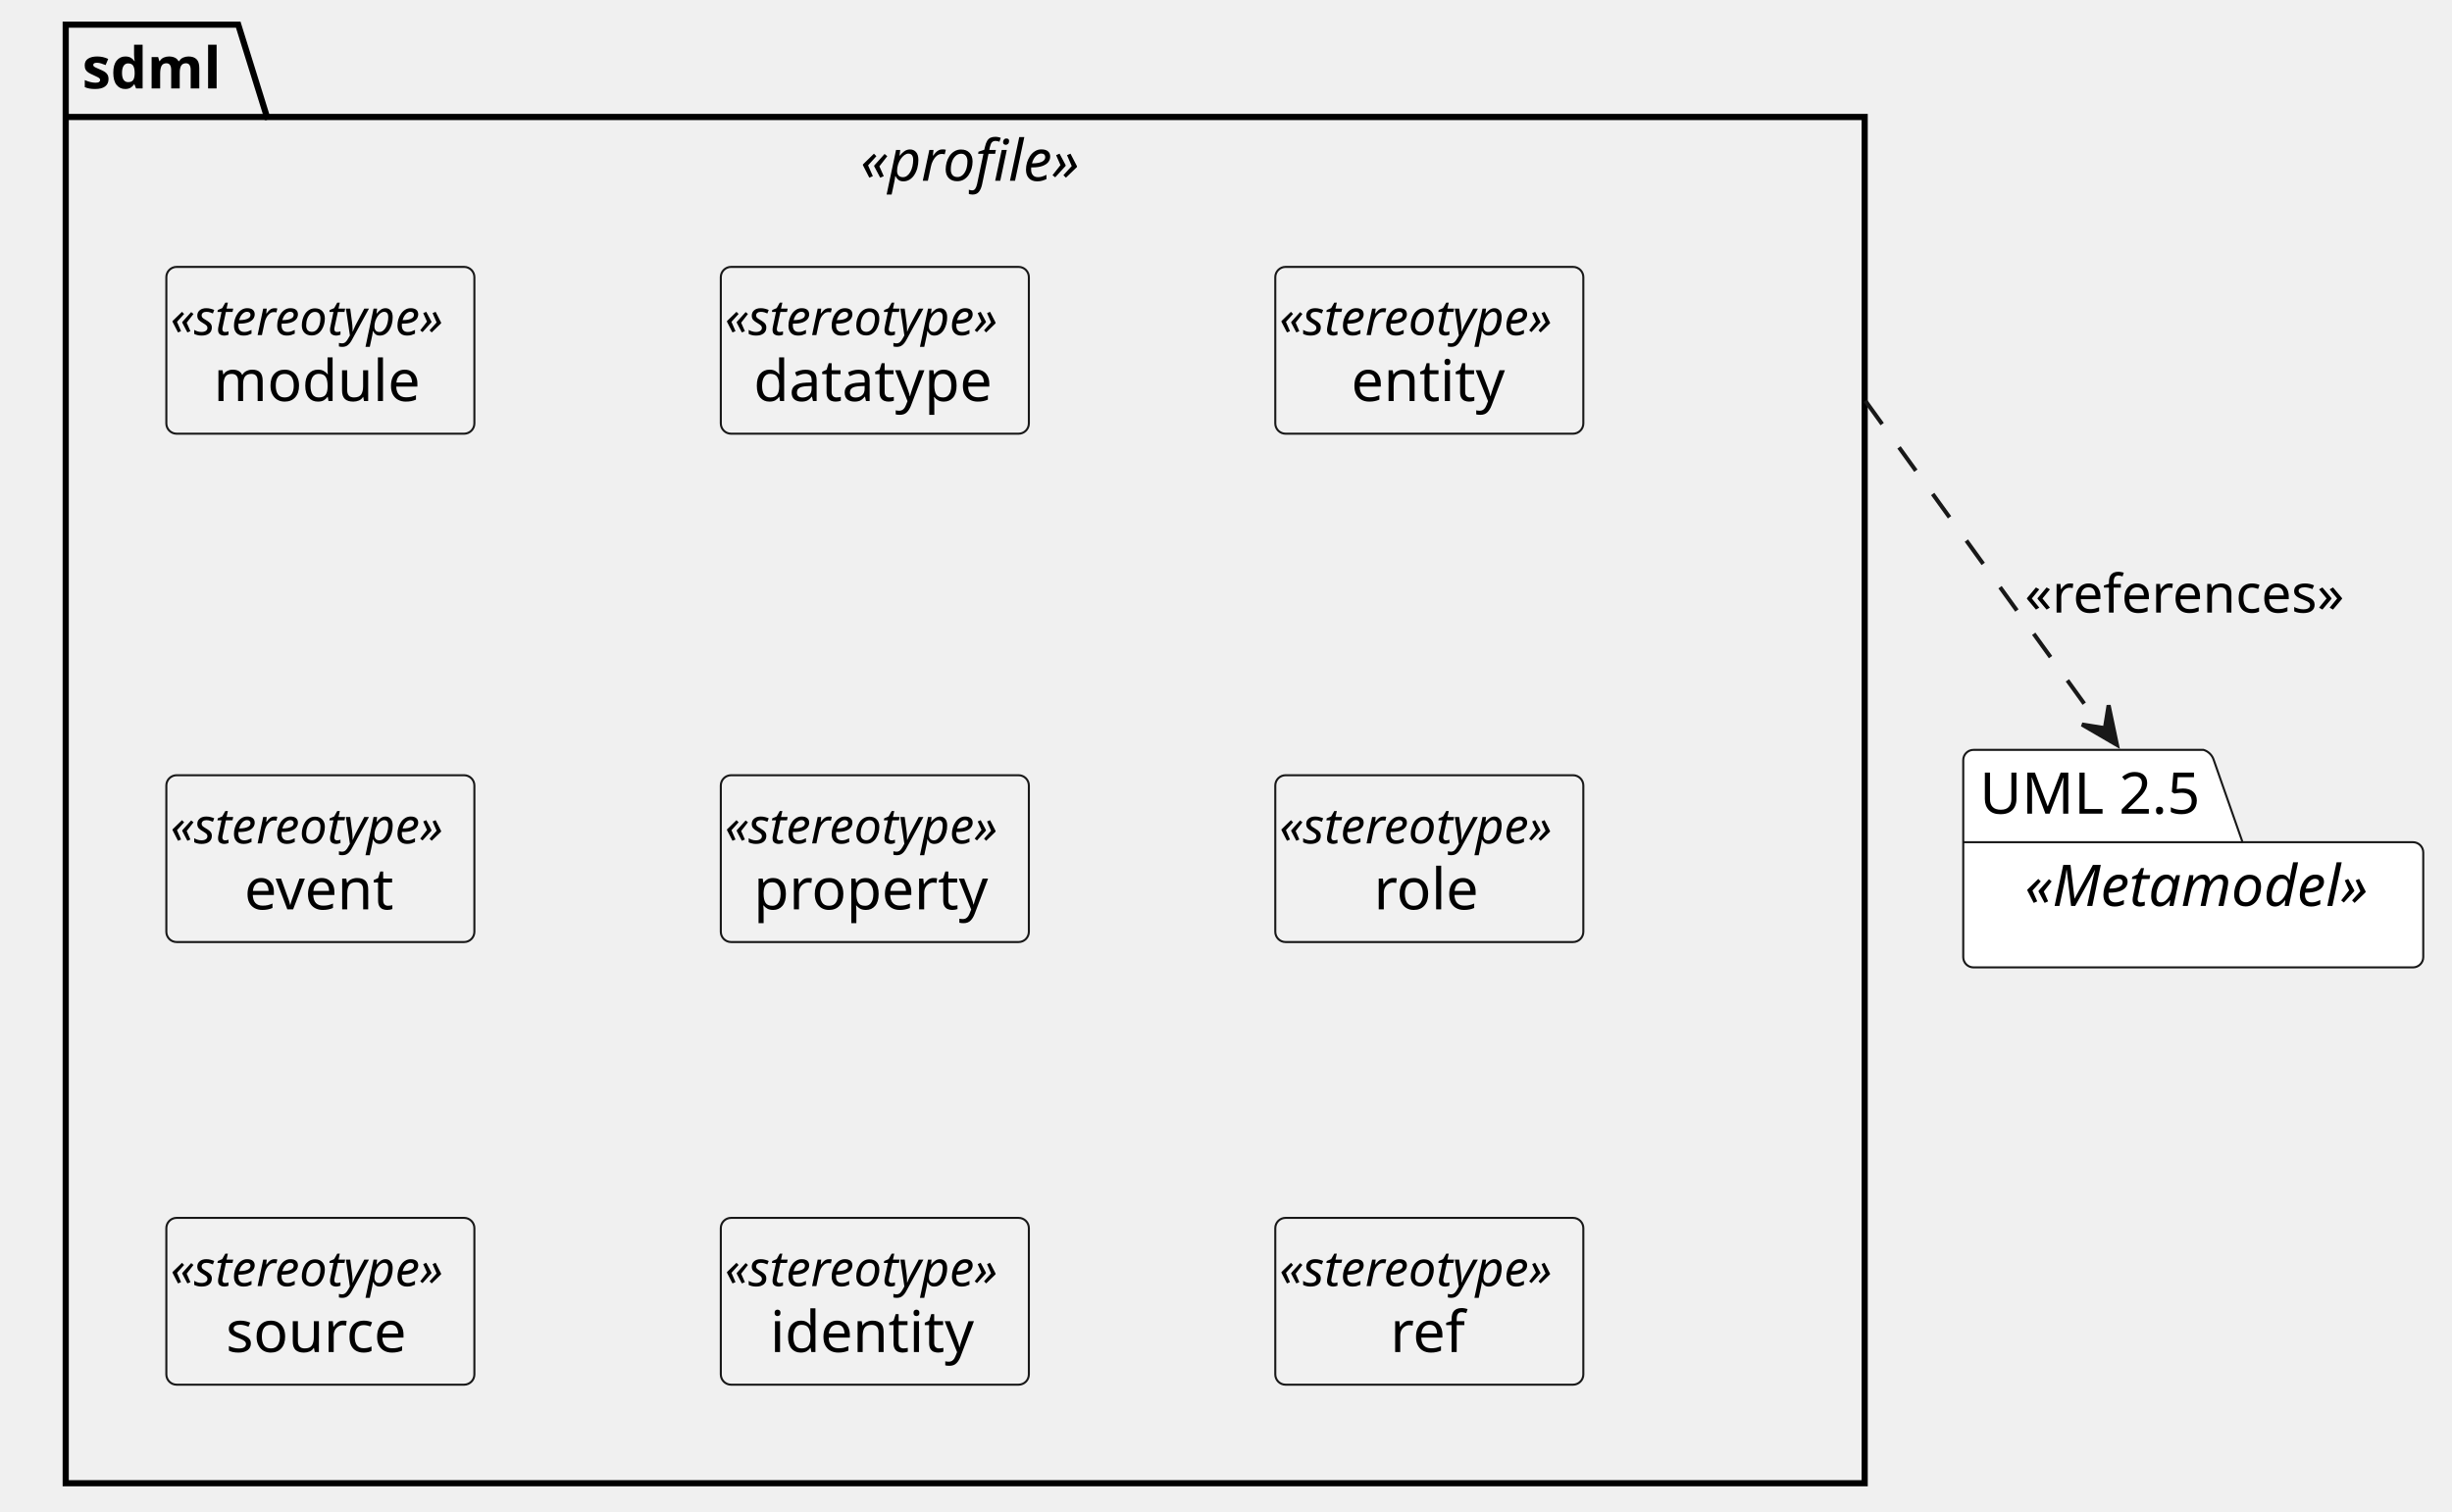
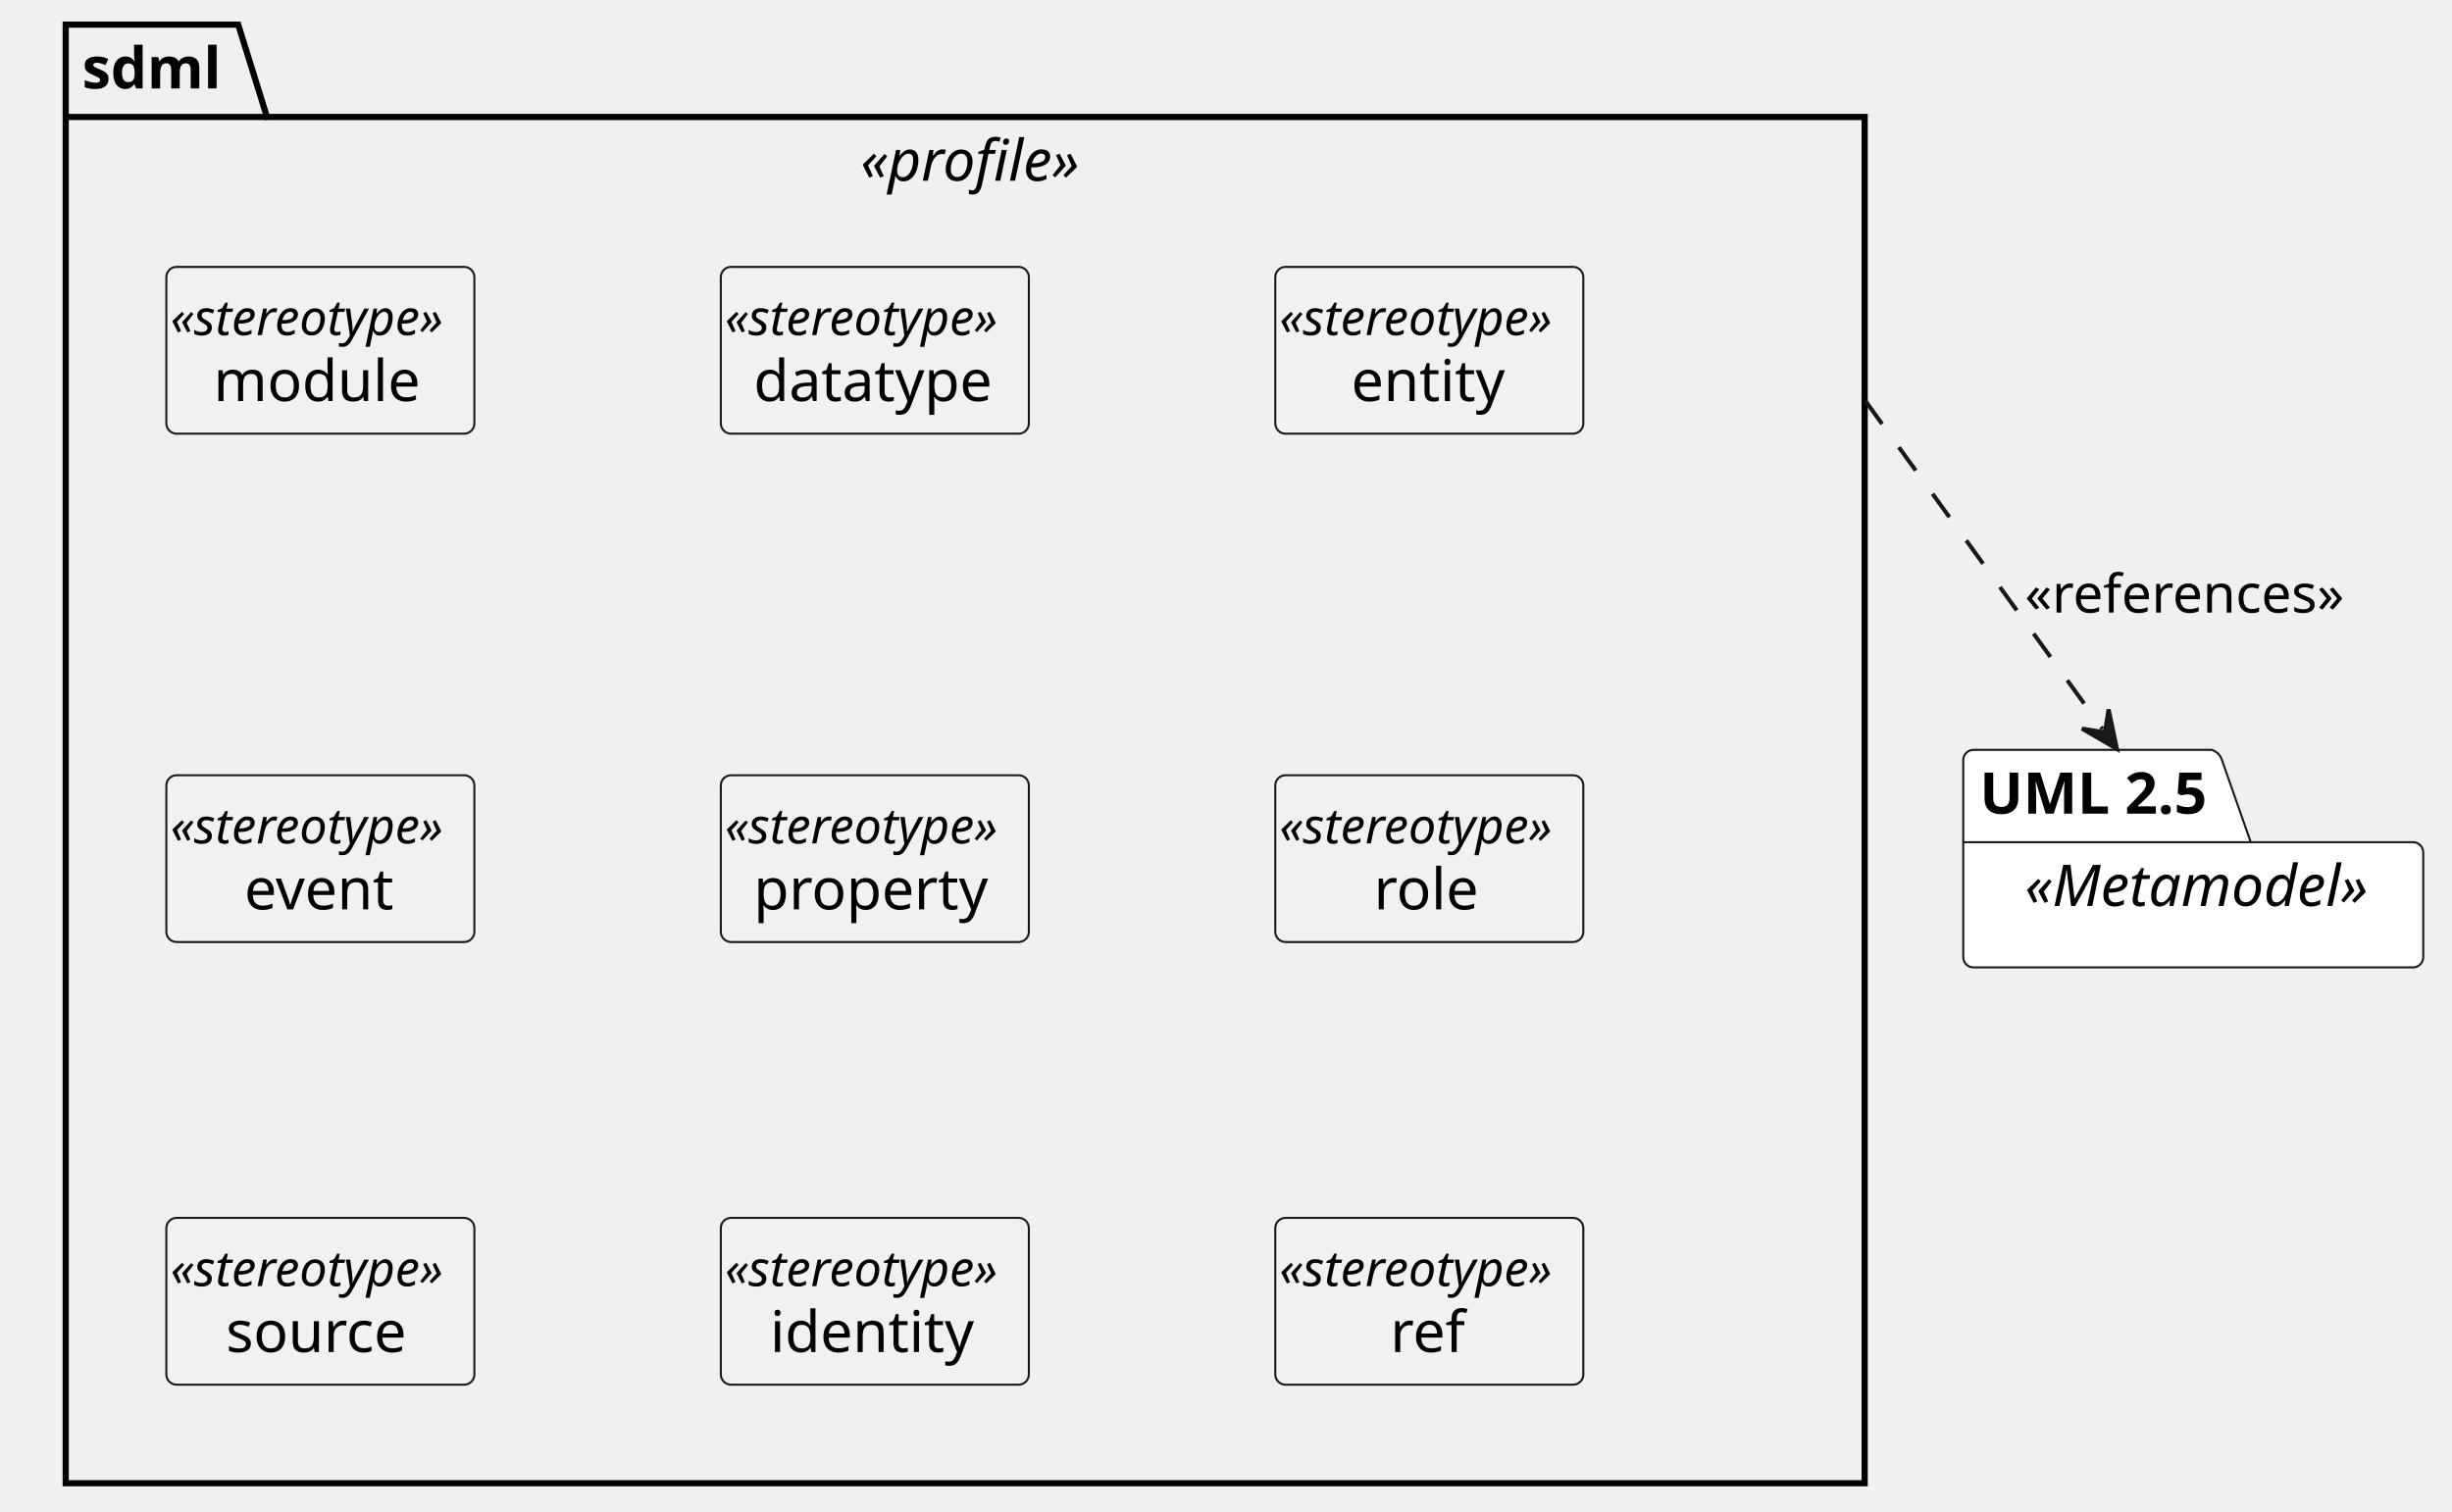
<svg xmlns="http://www.w3.org/2000/svg" contentStyleType="text/css" height="368px" preserveAspectRatio="none" style="width:597px;height:368px;" version="1.1" viewBox="0 0 597 368" width="597px" zoomAndPan="magnify">
  <defs />
  <g>
    <g id="cluster_sdml">
      <polygon fill="none" points="16,6,58,6,65,28.488,454,28.488,454,361.22,16,361.22,16,6" style="stroke:#000000;stroke-width:1.5;" />
      <line style="stroke:#000000;stroke-width:1.5;" x1="16" x2="65" y1="28.488" y2="28.488" />
      <text fill="#000000" font-family="sans-serif" font-size="14" font-weight="bold" lengthAdjust="spacing" textLength="36" x="20" y="21.535">sdml</text>
      <text fill="#000000" font-family="sans-serif" font-size="14" font-style="italic" lengthAdjust="spacing" textLength="59" x="209.5" y="44.023">«profile»</text>
    </g>
-     <path d="M480.5,182.62 L536.5,182.62 A3.75,3.75 0 0 1 539,185.12 L546,205.108 L587.5,205.108 A2.5,2.5 0 0 1 590,207.608 L590,233.097 A2.5,2.5 0 0 1 587.5,235.597 L480.5,235.597 A2.5,2.5 0 0 1 478,233.097 L478,185.12 A2.5,2.5 0 0 1 480.5,182.62 " fill="#FFFFFF" style="stroke:#181818;stroke-width:0.5;" />
-     <line style="stroke:#181818;stroke-width:0.5;" x1="478" x2="546" y1="205.108" y2="205.108" />
-     <text fill="#000000" font-family="sans-serif" font-size="14" lengthAdjust="spacing" textLength="55" x="482" y="198.155">UML 2.5</text>
+     <path d="M480.5,182.62 L538.5,182.62 A3.75,3.75 0 0 1 541,185.12 L548,205.108 L587.5,205.108 A2.5,2.5 0 0 1 590,207.608 L590,233.097 A2.5,2.5 0 0 1 587.5,235.597 L480.5,235.597 A2.5,2.5 0 0 1 478,233.097 L478,185.12 A2.5,2.5 0 0 1 480.5,182.62 " fill="#FFFFFF" style="stroke:#181818;stroke-width:0.5;" />
+     <line style="stroke:#181818;stroke-width:0.5;" x1="478" x2="548" y1="205.108" y2="205.108" />
+     <text fill="#000000" font-family="sans-serif" font-size="14" font-weight="bold" lengthAdjust="spacing" textLength="57" x="482" y="198.155">UML 2.5</text>
    <text fill="#000000" font-family="sans-serif" font-size="14" font-style="italic" lengthAdjust="spacing" textLength="90" x="493" y="220.643">«Metamodel»</text>
    <g id="elem_module">
      <rect codeLine="13" fill="#F1F1F1" height="40.621" id="module" rx="2.5" ry="2.5" style="stroke:#181818;stroke-width:0.5;" width="75" x="40.5" y="65" />
      <text fill="#000000" font-family="sans-serif" font-size="12" font-style="italic" lengthAdjust="spacing" textLength="73" x="41.5" y="81.602">«stereotype»</text>
      <text fill="#000000" font-family="sans-serif" font-size="14" lengthAdjust="spacing" textLength="52" x="52" y="97.668">module</text>
    </g>
    <g id="elem_datatype">
      <rect codeLine="14" fill="#F1F1F1" height="40.621" id="datatype" rx="2.5" ry="2.5" style="stroke:#181818;stroke-width:0.5;" width="75" x="175.5" y="65" />
      <text fill="#000000" font-family="sans-serif" font-size="12" font-style="italic" lengthAdjust="spacing" textLength="73" x="176.5" y="81.602">«stereotype»</text>
      <text fill="#000000" font-family="sans-serif" font-size="14" lengthAdjust="spacing" textLength="59" x="183.5" y="97.668">datatype</text>
    </g>
    <g id="elem_entity">
      <rect codeLine="15" fill="#F1F1F1" height="40.621" id="entity" rx="2.5" ry="2.5" style="stroke:#181818;stroke-width:0.5;" width="75" x="310.5" y="65" />
      <text fill="#000000" font-family="sans-serif" font-size="12" font-style="italic" lengthAdjust="spacing" textLength="73" x="311.5" y="81.602">«stereotype»</text>
      <text fill="#000000" font-family="sans-serif" font-size="14" lengthAdjust="spacing" textLength="38" x="329" y="97.668">entity</text>
    </g>
    <g id="elem_event">
      <rect codeLine="16" fill="#F1F1F1" height="40.621" id="event" rx="2.5" ry="2.5" style="stroke:#181818;stroke-width:0.5;" width="75" x="40.5" y="188.8" />
      <text fill="#000000" font-family="sans-serif" font-size="12" font-style="italic" lengthAdjust="spacing" textLength="73" x="41.5" y="205.402">«stereotype»</text>
      <text fill="#000000" font-family="sans-serif" font-size="14" lengthAdjust="spacing" textLength="37" x="59.5" y="221.468">event</text>
    </g>
    <g id="elem_property">
      <rect codeLine="17" fill="#F1F1F1" height="40.621" id="property" rx="2.5" ry="2.5" style="stroke:#181818;stroke-width:0.5;" width="75" x="175.5" y="188.8" />
      <text fill="#000000" font-family="sans-serif" font-size="12" font-style="italic" lengthAdjust="spacing" textLength="73" x="176.5" y="205.402">«stereotype»</text>
      <text fill="#000000" font-family="sans-serif" font-size="14" lengthAdjust="spacing" textLength="59" x="183.5" y="221.468">property</text>
    </g>
    <g id="elem_role">
      <rect codeLine="18" fill="#F1F1F1" height="40.621" id="role" rx="2.5" ry="2.5" style="stroke:#181818;stroke-width:0.5;" width="75" x="310.5" y="188.8" />
      <text fill="#000000" font-family="sans-serif" font-size="12" font-style="italic" lengthAdjust="spacing" textLength="73" x="311.5" y="205.402">«stereotype»</text>
      <text fill="#000000" font-family="sans-serif" font-size="14" lengthAdjust="spacing" textLength="27" x="334.5" y="221.468">role</text>
    </g>
    <g id="elem_source">
      <rect codeLine="19" fill="#F1F1F1" height="40.621" id="source" rx="2.5" ry="2.5" style="stroke:#181818;stroke-width:0.5;" width="75" x="40.5" y="296.6" />
      <text fill="#000000" font-family="sans-serif" font-size="12" font-style="italic" lengthAdjust="spacing" textLength="73" x="41.5" y="313.202">«stereotype»</text>
      <text fill="#000000" font-family="sans-serif" font-size="14" lengthAdjust="spacing" textLength="46" x="55" y="329.268">source</text>
    </g>
    <g id="elem_identity">
      <rect codeLine="20" fill="#F1F1F1" height="40.621" id="identity" rx="2.5" ry="2.5" style="stroke:#181818;stroke-width:0.5;" width="75" x="175.5" y="296.6" />
      <text fill="#000000" font-family="sans-serif" font-size="12" font-style="italic" lengthAdjust="spacing" textLength="73" x="176.5" y="313.202">«stereotype»</text>
      <text fill="#000000" font-family="sans-serif" font-size="14" lengthAdjust="spacing" textLength="51" x="187.5" y="329.268">identity</text>
    </g>
    <g id="elem_ref">
      <rect codeLine="21" fill="#F1F1F1" height="40.621" id="ref" rx="2.5" ry="2.5" style="stroke:#181818;stroke-width:0.5;" width="75" x="310.5" y="296.6" />
      <text fill="#000000" font-family="sans-serif" font-size="12" font-style="italic" lengthAdjust="spacing" textLength="73" x="311.5" y="313.202">«stereotype»</text>
      <text fill="#000000" font-family="sans-serif" font-size="14" lengthAdjust="spacing" textLength="19" x="338.5" y="329.268">ref</text>
    </g>
    <g id="link_sdml_uml">
-       <path codeLine="24" d="M454.163,97.611 C454.232,97.706 454.302,97.802 454.371,97.899 C454.651,98.286 454.936,98.681 455.227,99.083 C455.809,99.888 456.413,100.724 457.037,101.588 C458.287,103.317 459.619,105.162 461.023,107.104 C463.829,110.988 466.919,115.264 470.194,119.796 C483.293,137.925 499.35,160.15 512.08,177.77 " fill="none" id="sdml-to-uml" style="stroke:#181818;stroke-width:1.0;stroke-dasharray:7.0,7.0;" />
-       <polygon fill="#181818" points="515.42,181.4,513.396,171.761,512.494,177.346,506.909,176.444,515.42,181.4" style="stroke:#181818;stroke-width:1.0;" />
+       <path codeLine="24" d="M454.137,97.575 C458.755,103.966 465.001,112.61 471.976,122.265 C485.928,141.575 499.286,160.066 511.906,177.536 " fill="none" id="sdml-to-uml" style="stroke:#181818;stroke-width:1.0;stroke-dasharray:7.0,7.0;" />
+       <polygon fill="#181818" points="515.42,182.4,513.392,172.762,512.492,178.347,506.907,177.447,515.42,182.4" style="stroke:#181818;stroke-width:1.0;" />
      <text fill="#000000" font-family="sans-serif" font-size="13" lengthAdjust="spacing" textLength="79" x="493" y="149.188">«references»</text>
    </g>
  </g>
</svg>
